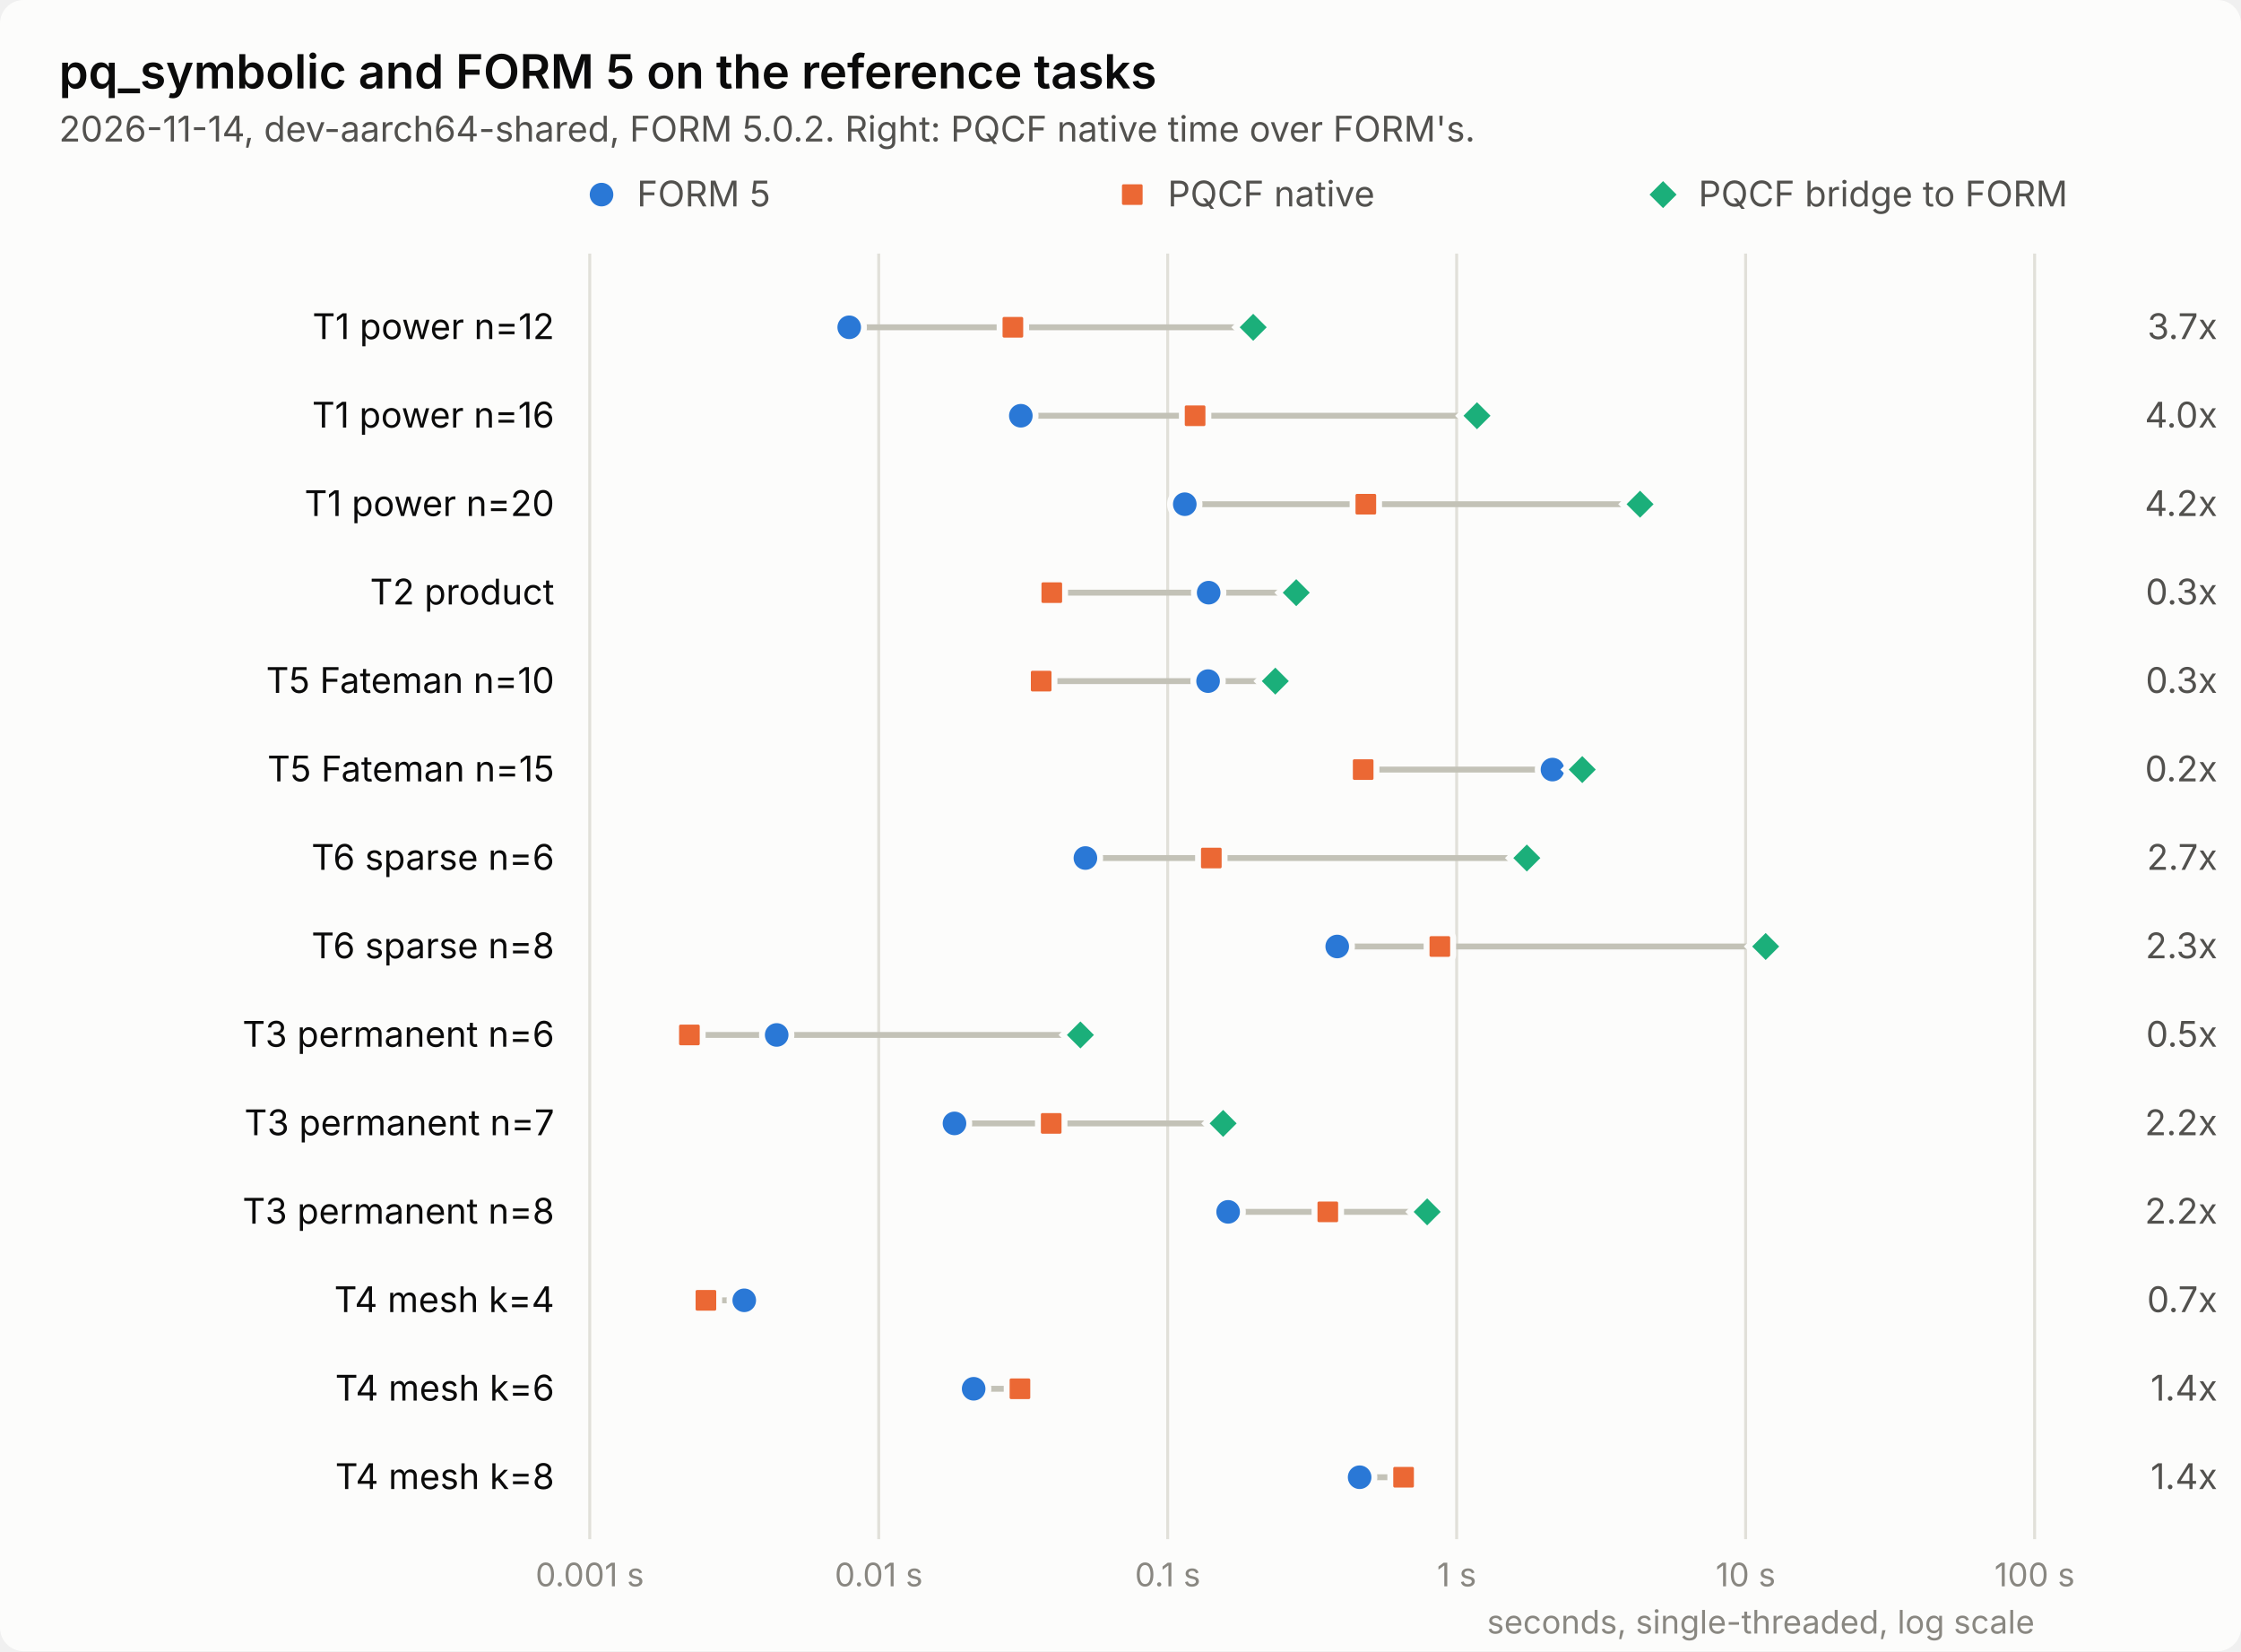
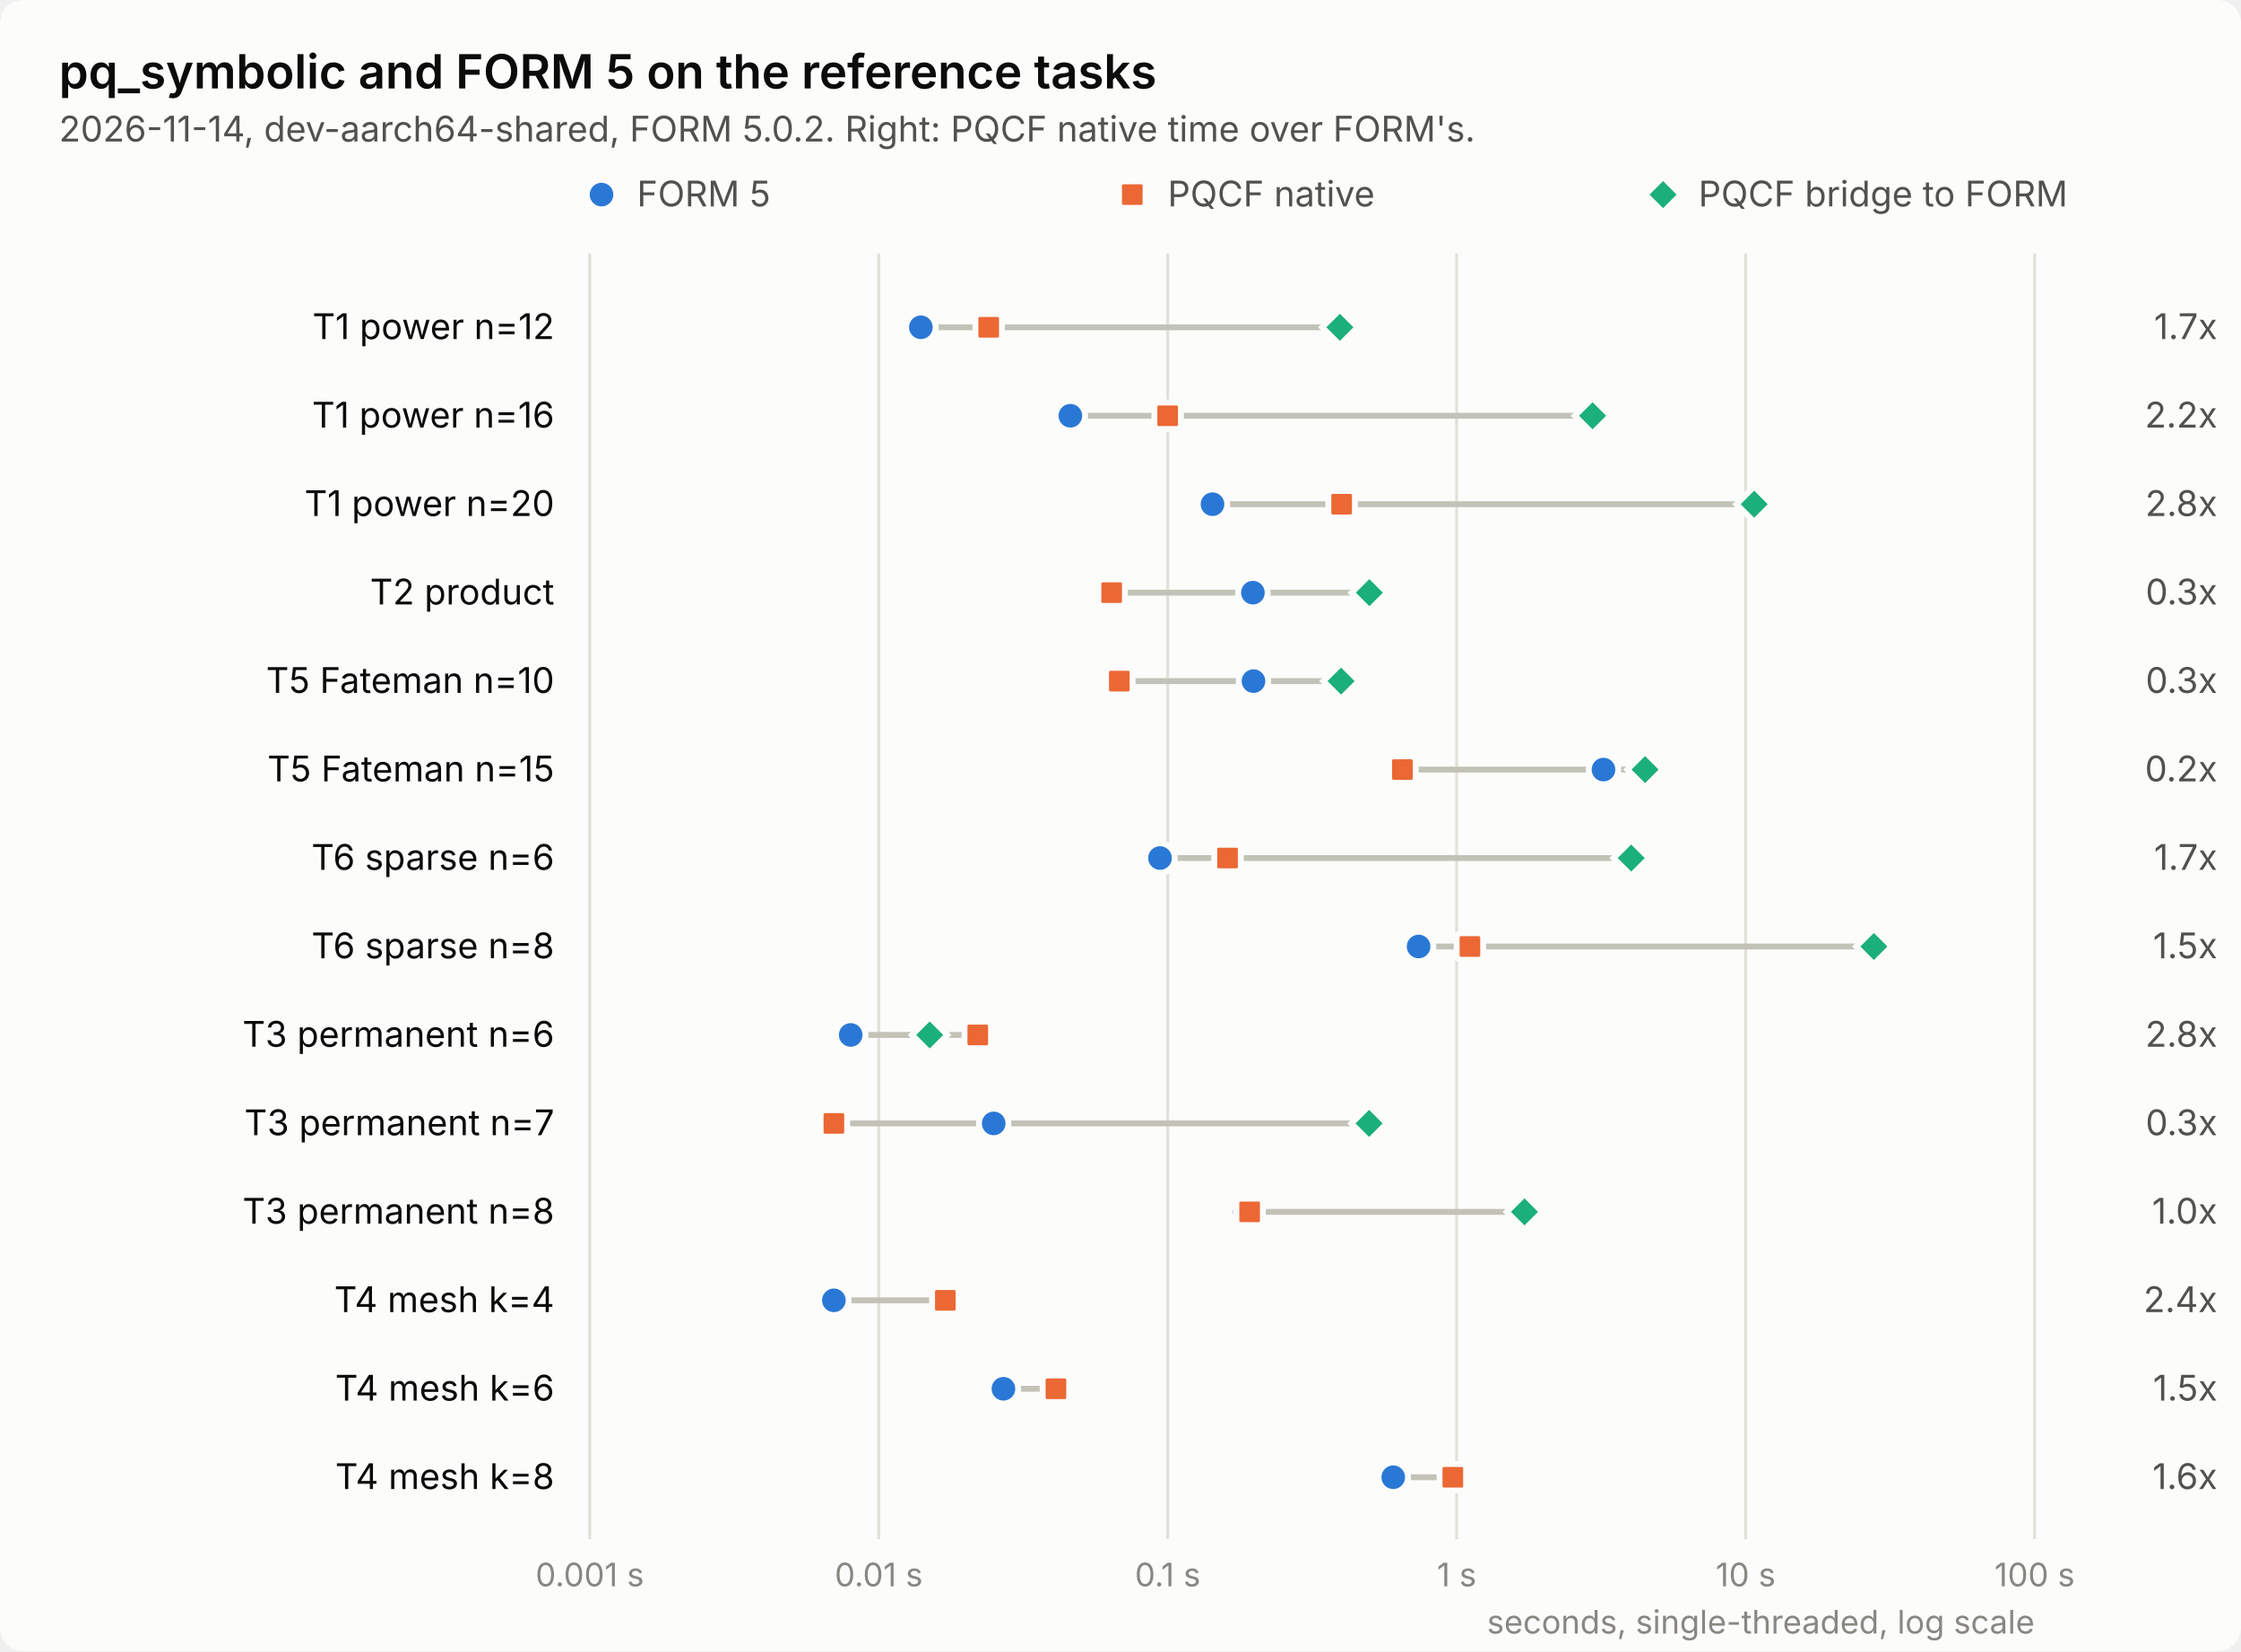
<svg xmlns="http://www.w3.org/2000/svg" viewBox="0 0 760 560" width="760" role="img" aria-label="pq_symbolic and FORM 5 on the reference tasks">
  <style>.bg{fill:#fcfcfb}.t1{fill:#0b0b0b}.t2{fill:#52514e}.mu{fill:#898781}.grid{stroke:#e1e0d9}.axis{stroke:#c3c2b7}.link{stroke:#c3c2b7}.s1{fill:#2a78d6}.s2{fill:#eb6834}.s3{fill:#1baf7a}.ring{stroke:#fcfcfb}.l1{stroke:#2a78d6}.l2{stroke:#eb6834}.l3{stroke:#1baf7a}@media (prefers-color-scheme: dark){.bg{fill:#1a1a19}.t1{fill:#ffffff}.t2{fill:#c3c2b7}.grid{stroke:#2c2c2a}.axis{stroke:#383835}.link{stroke:#383835}.s1{fill:#3987e5}.s2{fill:#d95926}.s3{fill:#199e70}.ring{stroke:#1a1a19}.l1{stroke:#3987e5}.l2{stroke:#d95926}.l3{stroke:#199e70}}text{font-family:system-ui,-apple-system,'Segoe UI',sans-serif}</style>
  <rect class="bg" width="760" height="560" rx="8" />
  <text class="t1" x="20" y="30" font-size="16" font-weight="600">pq_symbolic and FORM 5 on the reference tasks</text>
  <text class="t2" x="20" y="48" font-size="12">2026-11-14, dev-aarch64-shared, FORM 5.0.2. Right: PQCF native time over FORM's.</text>
  <line class="grid" x1="200.0" x2="200.0" y1="86" y2="522" stroke-width="1" />
  <text class="mu" x="200.0" y="538" font-size="11" text-anchor="middle">0.001 s</text>
  <line class="grid" x1="298.0" x2="298.0" y1="86" y2="522" stroke-width="1" />
  <text class="mu" x="298.0" y="538" font-size="11" text-anchor="middle">0.01 s</text>
  <line class="grid" x1="396.0" x2="396.0" y1="86" y2="522" stroke-width="1" />
  <text class="mu" x="396.0" y="538" font-size="11" text-anchor="middle">0.1 s</text>
  <line class="grid" x1="494.0" x2="494.0" y1="86" y2="522" stroke-width="1" />
  <text class="mu" x="494.0" y="538" font-size="11" text-anchor="middle">1 s</text>
  <line class="grid" x1="592.0" x2="592.0" y1="86" y2="522" stroke-width="1" />
  <text class="mu" x="592.0" y="538" font-size="11" text-anchor="middle">10 s</text>
  <line class="grid" x1="690.0" x2="690.0" y1="86" y2="522" stroke-width="1" />
  <text class="mu" x="690.0" y="538" font-size="11" text-anchor="middle">100 s</text>
  <circle cx="204.0" cy="66.0" r="5" class="s1 ring" stroke-width="2" />
  <text class="t2" x="216" y="70" font-size="12">FORM 5</text>
  <rect x="379.5" y="61.5" width="9" height="9" rx="1.5" class="s2 ring" stroke-width="2" />
  <text class="t2" x="396" y="70" font-size="12">PQCF native</text>
  <path d="M564.0 60.0 l6 6 l-6 6 l-6 -6 z" class="s3 ring" stroke-width="2" />
  <text class="t2" x="576" y="70" font-size="12">PQCF bridge to FORM</text>
  <text class="t1" x="188" y="115" font-size="12" text-anchor="end">T1 power n=12</text>
-   <line class="link" x1="288.0" x2="425.0" y1="111" y2="111" stroke-width="2" />
-   <circle cx="288.0" cy="111.0" r="5" class="s1 ring" stroke-width="2" />
-   <rect x="339.0" y="106.5" width="9" height="9" rx="1.5" class="s2 ring" stroke-width="2" />
-   <path d="M425.0 105.0 l6 6 l-6 6 l-6 -6 z" class="s3 ring" stroke-width="2" />
-   <text class="t2" x="752" y="115" font-size="12" text-anchor="end">3.7x</text>
+   <line class="link" x1="312.3" x2="454.4" y1="111" y2="111" stroke-width="2" />
+   <circle cx="312.3" cy="111.0" r="5" class="s1 ring" stroke-width="2" />
+   <rect x="330.8" y="106.5" width="9" height="9" rx="1.5" class="s2 ring" stroke-width="2" />
+   <path d="M454.4 105.0 l6 6 l-6 6 l-6 -6 z" class="s3 ring" stroke-width="2" />
+   <text class="t2" x="752" y="115" font-size="12" text-anchor="end">1.7x</text>
  <text class="t1" x="188" y="145" font-size="12" text-anchor="end">T1 power n=16</text>
-   <line class="link" x1="346.2" x2="500.9" y1="141" y2="141" stroke-width="2" />
-   <circle cx="346.2" cy="141.0" r="5" class="s1 ring" stroke-width="2" />
-   <rect x="400.8" y="136.5" width="9" height="9" rx="1.5" class="s2 ring" stroke-width="2" />
-   <path d="M500.9 135.0 l6 6 l-6 6 l-6 -6 z" class="s3 ring" stroke-width="2" />
-   <text class="t2" x="752" y="145" font-size="12" text-anchor="end">4.0x</text>
+   <line class="link" x1="363.0" x2="540.1" y1="141" y2="141" stroke-width="2" />
+   <circle cx="363.0" cy="141.0" r="5" class="s1 ring" stroke-width="2" />
+   <rect x="391.5" y="136.5" width="9" height="9" rx="1.5" class="s2 ring" stroke-width="2" />
+   <path d="M540.1 135.0 l6 6 l-6 6 l-6 -6 z" class="s3 ring" stroke-width="2" />
+   <text class="t2" x="752" y="145" font-size="12" text-anchor="end">2.2x</text>
  <text class="t1" x="188" y="175" font-size="12" text-anchor="end">T1 power n=20</text>
-   <line class="link" x1="401.8" x2="556.2" y1="171" y2="171" stroke-width="2" />
-   <circle cx="401.8" cy="171.0" r="5" class="s1 ring" stroke-width="2" />
-   <rect x="458.7" y="166.5" width="9" height="9" rx="1.5" class="s2 ring" stroke-width="2" />
-   <path d="M556.2 165.0 l6 6 l-6 6 l-6 -6 z" class="s3 ring" stroke-width="2" />
-   <text class="t2" x="752" y="175" font-size="12" text-anchor="end">4.2x</text>
+   <line class="link" x1="411.2" x2="594.9" y1="171" y2="171" stroke-width="2" />
+   <circle cx="411.2" cy="171.0" r="5" class="s1 ring" stroke-width="2" />
+   <rect x="450.5" y="166.5" width="9" height="9" rx="1.5" class="s2 ring" stroke-width="2" />
+   <path d="M594.9 165.0 l6 6 l-6 6 l-6 -6 z" class="s3 ring" stroke-width="2" />
+   <text class="t2" x="752" y="175" font-size="12" text-anchor="end">2.8x</text>
  <text class="t1" x="188" y="205" font-size="12" text-anchor="end">T2 product</text>
-   <line class="link" x1="356.7" x2="439.6" y1="201" y2="201" stroke-width="2" />
-   <circle cx="409.9" cy="201.0" r="5" class="s1 ring" stroke-width="2" />
-   <rect x="352.2" y="196.5" width="9" height="9" rx="1.5" class="s2 ring" stroke-width="2" />
-   <path d="M439.6 195.0 l6 6 l-6 6 l-6 -6 z" class="s3 ring" stroke-width="2" />
+   <line class="link" x1="377.0" x2="464.4" y1="201" y2="201" stroke-width="2" />
+   <circle cx="424.9" cy="201.0" r="5" class="s1 ring" stroke-width="2" />
+   <rect x="372.5" y="196.5" width="9" height="9" rx="1.5" class="s2 ring" stroke-width="2" />
+   <path d="M464.4 195.0 l6 6 l-6 6 l-6 -6 z" class="s3 ring" stroke-width="2" />
  <text class="t2" x="752" y="205" font-size="12" text-anchor="end">0.3x</text>
  <text class="t1" x="188" y="235" font-size="12" text-anchor="end">T5 Fateman n=10</text>
-   <line class="link" x1="353.1" x2="432.5" y1="231" y2="231" stroke-width="2" />
-   <circle cx="409.7" cy="231.0" r="5" class="s1 ring" stroke-width="2" />
-   <rect x="348.6" y="226.5" width="9" height="9" rx="1.5" class="s2 ring" stroke-width="2" />
-   <path d="M432.5 225.0 l6 6 l-6 6 l-6 -6 z" class="s3 ring" stroke-width="2" />
+   <line class="link" x1="379.6" x2="454.8" y1="231" y2="231" stroke-width="2" />
+   <circle cx="425.1" cy="231.0" r="5" class="s1 ring" stroke-width="2" />
+   <rect x="375.1" y="226.5" width="9" height="9" rx="1.5" class="s2 ring" stroke-width="2" />
+   <path d="M454.8 225.0 l6 6 l-6 6 l-6 -6 z" class="s3 ring" stroke-width="2" />
  <text class="t2" x="752" y="235" font-size="12" text-anchor="end">0.3x</text>
  <text class="t1" x="188" y="265" font-size="12" text-anchor="end">T5 Fateman n=15</text>
-   <line class="link" x1="462.3" x2="536.6" y1="261" y2="261" stroke-width="2" />
-   <circle cx="526.5" cy="261.0" r="5" class="s1 ring" stroke-width="2" />
-   <rect x="457.8" y="256.5" width="9" height="9" rx="1.5" class="s2 ring" stroke-width="2" />
-   <path d="M536.6 255.0 l6 6 l-6 6 l-6 -6 z" class="s3 ring" stroke-width="2" />
+   <line class="link" x1="475.6" x2="557.9" y1="261" y2="261" stroke-width="2" />
+   <circle cx="543.8" cy="261.0" r="5" class="s1 ring" stroke-width="2" />
+   <rect x="471.1" y="256.5" width="9" height="9" rx="1.5" class="s2 ring" stroke-width="2" />
+   <path d="M557.9 255.0 l6 6 l-6 6 l-6 -6 z" class="s3 ring" stroke-width="2" />
  <text class="t2" x="752" y="265" font-size="12" text-anchor="end">0.2x</text>
  <text class="t1" x="188" y="295" font-size="12" text-anchor="end">T6 sparse n=6</text>
-   <line class="link" x1="368.1" x2="517.8" y1="291" y2="291" stroke-width="2" />
-   <circle cx="368.1" cy="291.0" r="5" class="s1 ring" stroke-width="2" />
-   <rect x="406.3" y="286.5" width="9" height="9" rx="1.5" class="s2 ring" stroke-width="2" />
-   <path d="M517.8 285.0 l6 6 l-6 6 l-6 -6 z" class="s3 ring" stroke-width="2" />
-   <text class="t2" x="752" y="295" font-size="12" text-anchor="end">2.7x</text>
+   <line class="link" x1="393.4" x2="553.2" y1="291" y2="291" stroke-width="2" />
+   <circle cx="393.4" cy="291.0" r="5" class="s1 ring" stroke-width="2" />
+   <rect x="411.8" y="286.5" width="9" height="9" rx="1.5" class="s2 ring" stroke-width="2" />
+   <path d="M553.2 285.0 l6 6 l-6 6 l-6 -6 z" class="s3 ring" stroke-width="2" />
+   <text class="t2" x="752" y="295" font-size="12" text-anchor="end">1.7x</text>
  <text class="t1" x="188" y="325" font-size="12" text-anchor="end">T6 sparse n=8</text>
-   <line class="link" x1="453.5" x2="598.8" y1="321" y2="321" stroke-width="2" />
-   <circle cx="453.5" cy="321.0" r="5" class="s1 ring" stroke-width="2" />
-   <rect x="483.8" y="316.5" width="9" height="9" rx="1.5" class="s2 ring" stroke-width="2" />
-   <path d="M598.8 315.0 l6 6 l-6 6 l-6 -6 z" class="s3 ring" stroke-width="2" />
-   <text class="t2" x="752" y="325" font-size="12" text-anchor="end">2.3x</text>
+   <line class="link" x1="481.1" x2="635.5" y1="321" y2="321" stroke-width="2" />
+   <circle cx="481.1" cy="321.0" r="5" class="s1 ring" stroke-width="2" />
+   <rect x="494.0" y="316.5" width="9" height="9" rx="1.5" class="s2 ring" stroke-width="2" />
+   <path d="M635.5 315.0 l6 6 l-6 6 l-6 -6 z" class="s3 ring" stroke-width="2" />
+   <text class="t2" x="752" y="325" font-size="12" text-anchor="end">1.5x</text>
  <text class="t1" x="188" y="355" font-size="12" text-anchor="end">T3 permanent n=6</text>
-   <line class="link" x1="233.8" x2="366.4" y1="351" y2="351" stroke-width="2" />
-   <circle cx="263.4" cy="351.0" r="5" class="s1 ring" stroke-width="2" />
-   <rect x="229.3" y="346.5" width="9" height="9" rx="1.5" class="s2 ring" stroke-width="2" />
-   <path d="M366.4 345.0 l6 6 l-6 6 l-6 -6 z" class="s3 ring" stroke-width="2" />
-   <text class="t2" x="752" y="355" font-size="12" text-anchor="end">0.5x</text>
+   <line class="link" x1="288.5" x2="331.6" y1="351" y2="351" stroke-width="2" />
+   <circle cx="288.5" cy="351.0" r="5" class="s1 ring" stroke-width="2" />
+   <rect x="327.1" y="346.5" width="9" height="9" rx="1.5" class="s2 ring" stroke-width="2" />
+   <path d="M315.3 345.0 l6 6 l-6 6 l-6 -6 z" class="s3 ring" stroke-width="2" />
+   <text class="t2" x="752" y="355" font-size="12" text-anchor="end">2.8x</text>
  <text class="t1" x="188" y="385" font-size="12" text-anchor="end">T3 permanent n=7</text>
-   <line class="link" x1="323.7" x2="414.8" y1="381" y2="381" stroke-width="2" />
-   <circle cx="323.7" cy="381.0" r="5" class="s1 ring" stroke-width="2" />
-   <rect x="352.0" y="376.5" width="9" height="9" rx="1.5" class="s2 ring" stroke-width="2" />
-   <path d="M414.8 375.0 l6 6 l-6 6 l-6 -6 z" class="s3 ring" stroke-width="2" />
-   <text class="t2" x="752" y="385" font-size="12" text-anchor="end">2.2x</text>
+   <line class="link" x1="282.8" x2="464.3" y1="381" y2="381" stroke-width="2" />
+   <circle cx="337.0" cy="381.0" r="5" class="s1 ring" stroke-width="2" />
+   <rect x="278.3" y="376.5" width="9" height="9" rx="1.5" class="s2 ring" stroke-width="2" />
+   <path d="M464.3 375.0 l6 6 l-6 6 l-6 -6 z" class="s3 ring" stroke-width="2" />
+   <text class="t2" x="752" y="385" font-size="12" text-anchor="end">0.3x</text>
  <text class="t1" x="188" y="415" font-size="12" text-anchor="end">T3 permanent n=8</text>
-   <line class="link" x1="416.5" x2="484.0" y1="411" y2="411" stroke-width="2" />
-   <circle cx="416.5" cy="411.0" r="5" class="s1 ring" stroke-width="2" />
-   <rect x="445.8" y="406.5" width="9" height="9" rx="1.5" class="s2 ring" stroke-width="2" />
-   <path d="M484.0 405.0 l6 6 l-6 6 l-6 -6 z" class="s3 ring" stroke-width="2" />
-   <text class="t2" x="752" y="415" font-size="12" text-anchor="end">2.2x</text>
+   <line class="link" x1="422.2" x2="517.0" y1="411" y2="411" stroke-width="2" />
+   <circle cx="422.2" cy="411.0" r="5" class="s1 ring" stroke-width="2" />
+   <rect x="419.3" y="406.5" width="9" height="9" rx="1.5" class="s2 ring" stroke-width="2" />
+   <path d="M517.0 405.0 l6 6 l-6 6 l-6 -6 z" class="s3 ring" stroke-width="2" />
+   <text class="t2" x="752" y="415" font-size="12" text-anchor="end">1.0x</text>
  <text class="t1" x="188" y="445" font-size="12" text-anchor="end">T4 mesh k=4</text>
-   <line class="link" x1="239.4" x2="252.4" y1="441" y2="441" stroke-width="2" />
-   <circle cx="252.4" cy="441.0" r="5" class="s1 ring" stroke-width="2" />
-   <rect x="234.9" y="436.5" width="9" height="9" rx="1.5" class="s2 ring" stroke-width="2" />
-   <text class="t2" x="752" y="445" font-size="12" text-anchor="end">0.7x</text>
+   <line class="link" x1="282.8" x2="320.6" y1="441" y2="441" stroke-width="2" />
+   <circle cx="282.8" cy="441.0" r="5" class="s1 ring" stroke-width="2" />
+   <rect x="316.1" y="436.5" width="9" height="9" rx="1.5" class="s2 ring" stroke-width="2" />
+   <text class="t2" x="752" y="445" font-size="12" text-anchor="end">2.4x</text>
  <text class="t1" x="188" y="475" font-size="12" text-anchor="end">T4 mesh k=6</text>
-   <line class="link" x1="330.2" x2="345.9" y1="471" y2="471" stroke-width="2" />
-   <circle cx="330.2" cy="471.0" r="5" class="s1 ring" stroke-width="2" />
-   <rect x="341.4" y="466.5" width="9" height="9" rx="1.5" class="s2 ring" stroke-width="2" />
-   <text class="t2" x="752" y="475" font-size="12" text-anchor="end">1.4x</text>
+   <line class="link" x1="340.3" x2="358.1" y1="471" y2="471" stroke-width="2" />
+   <circle cx="340.3" cy="471.0" r="5" class="s1 ring" stroke-width="2" />
+   <rect x="353.6" y="466.5" width="9" height="9" rx="1.5" class="s2 ring" stroke-width="2" />
+   <text class="t2" x="752" y="475" font-size="12" text-anchor="end">1.5x</text>
  <text class="t1" x="188" y="505" font-size="12" text-anchor="end">T4 mesh k=8</text>
-   <line class="link" x1="461.1" x2="476.0" y1="501" y2="501" stroke-width="2" />
-   <circle cx="461.1" cy="501.0" r="5" class="s1 ring" stroke-width="2" />
-   <rect x="471.5" y="496.5" width="9" height="9" rx="1.5" class="s2 ring" stroke-width="2" />
-   <text class="t2" x="752" y="505" font-size="12" text-anchor="end">1.4x</text>
+   <line class="link" x1="472.5" x2="492.7" y1="501" y2="501" stroke-width="2" />
+   <circle cx="472.5" cy="501.0" r="5" class="s1 ring" stroke-width="2" />
+   <rect x="488.2" y="496.5" width="9" height="9" rx="1.5" class="s2 ring" stroke-width="2" />
+   <text class="t2" x="752" y="505" font-size="12" text-anchor="end">1.6x</text>
  <text class="mu" x="690" y="554" font-size="11" text-anchor="end">seconds, single-threaded, log scale</text>
</svg>
